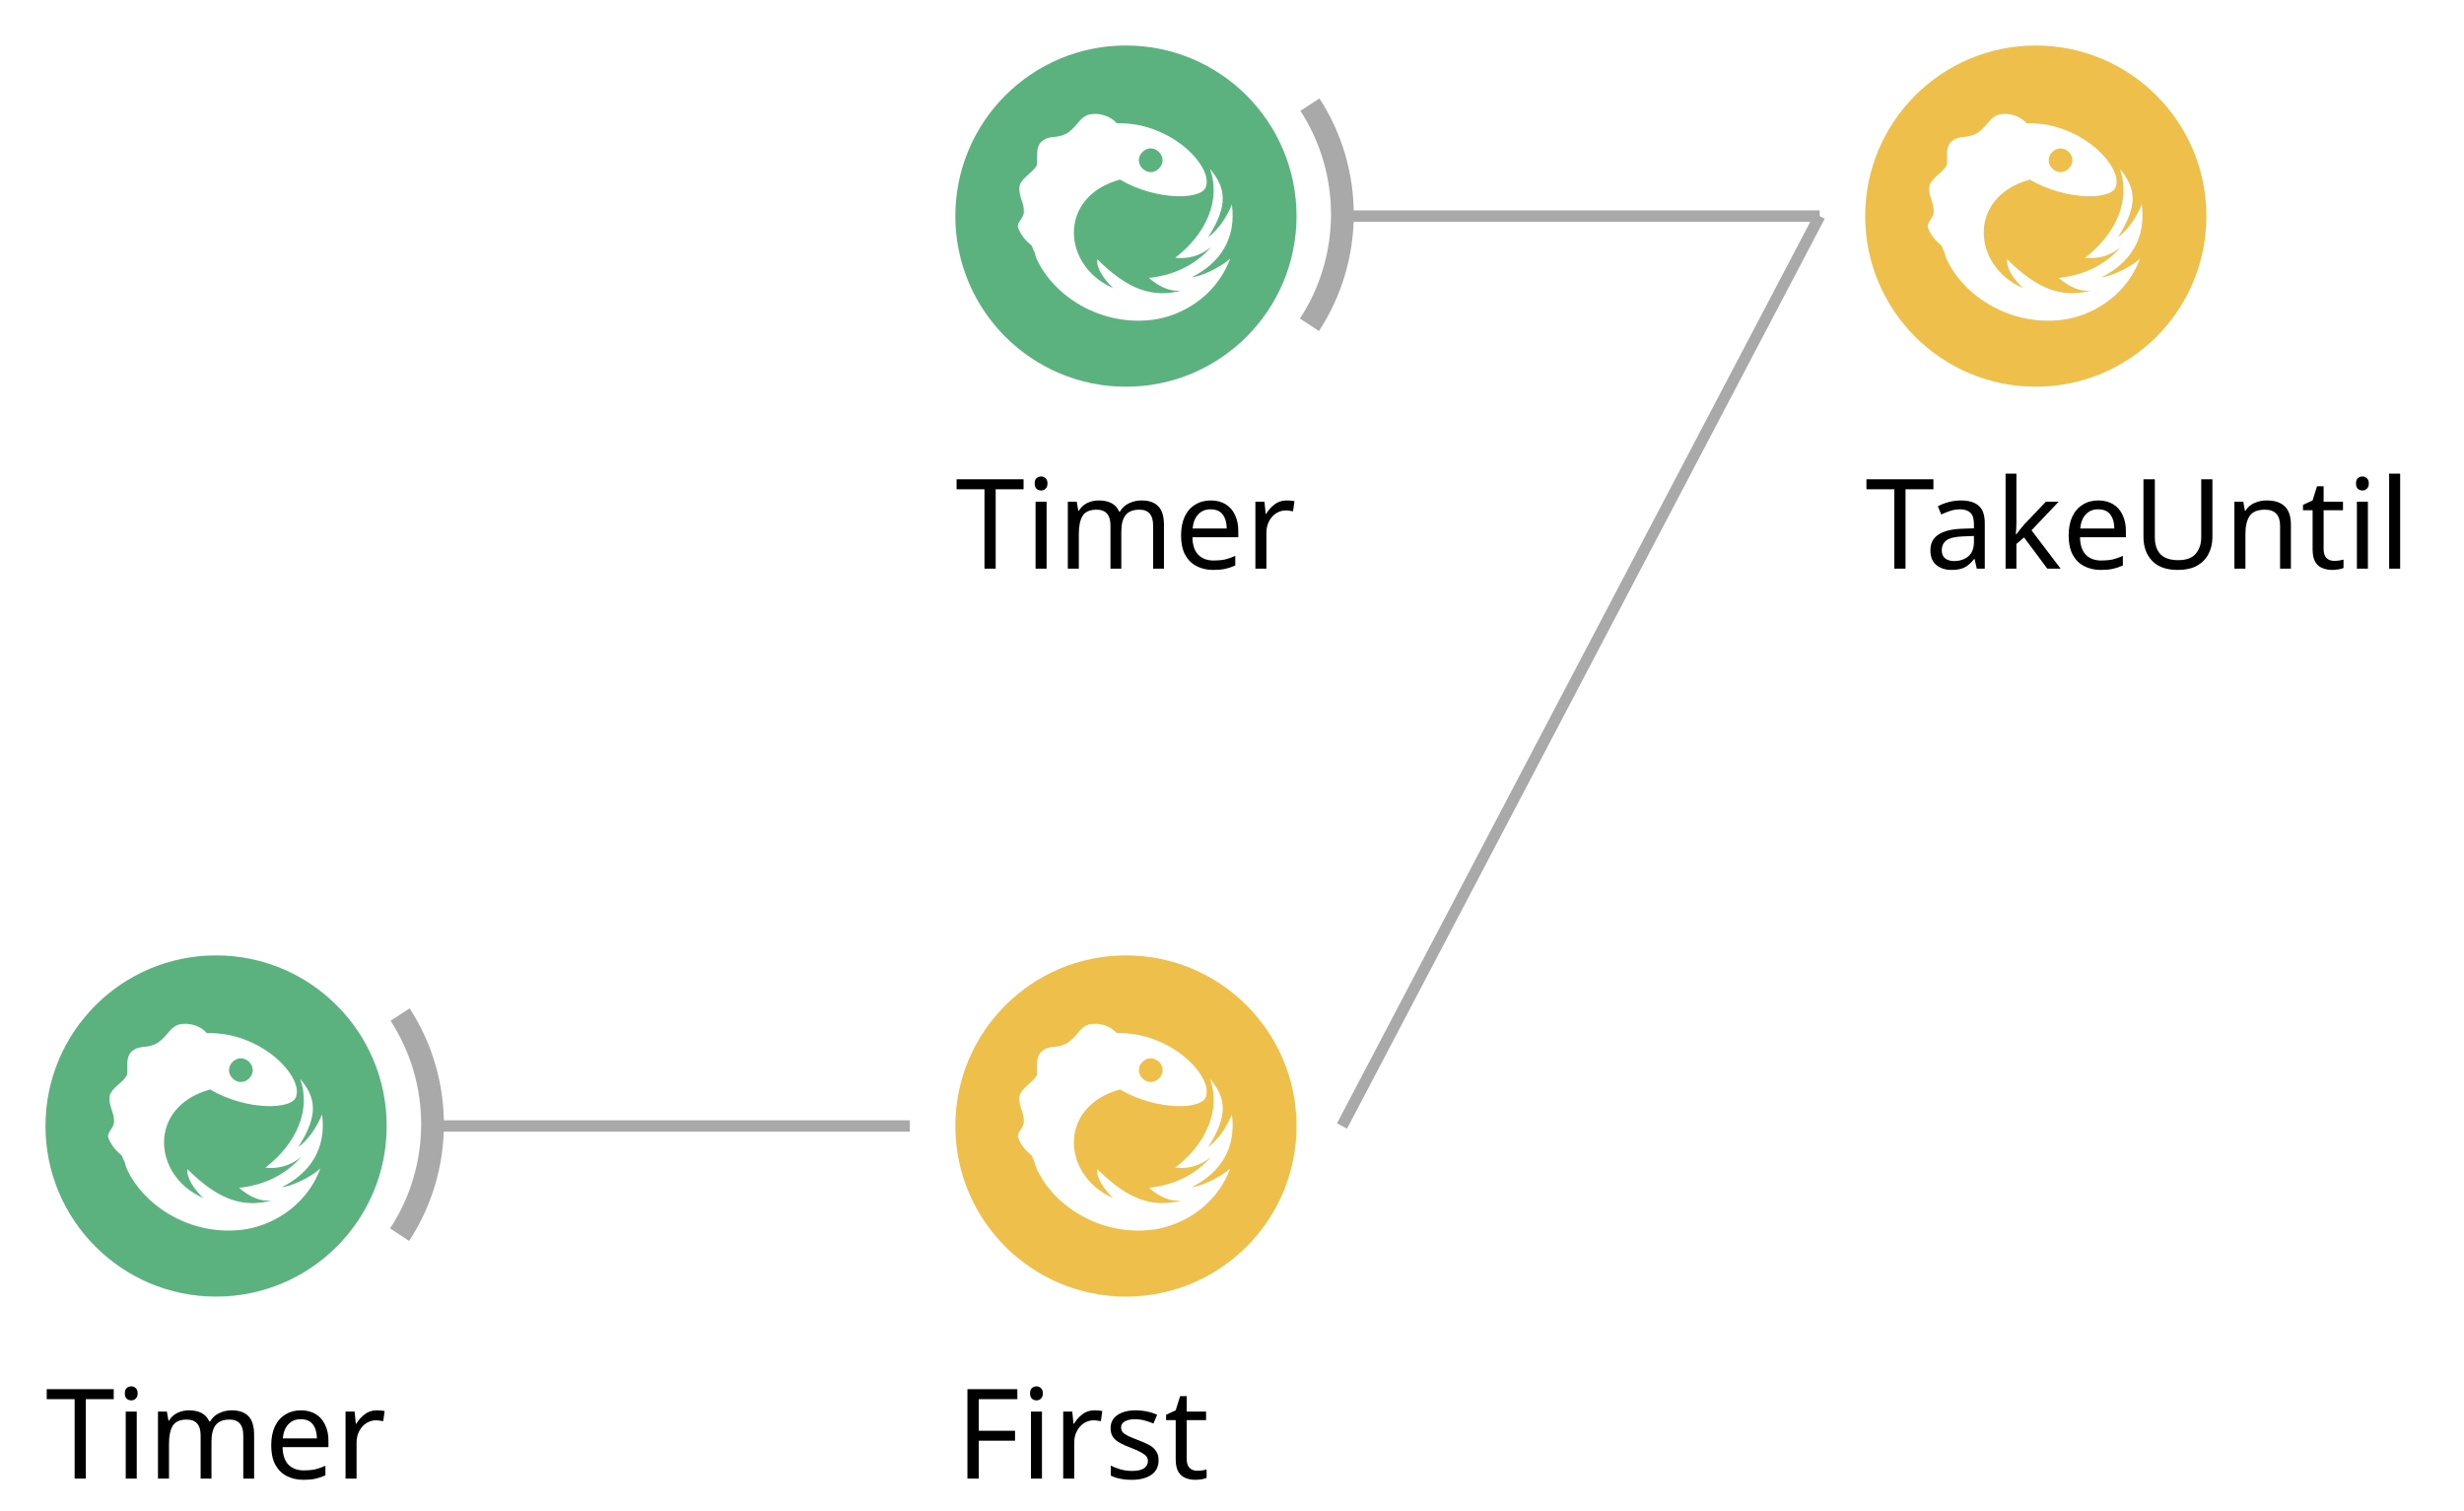
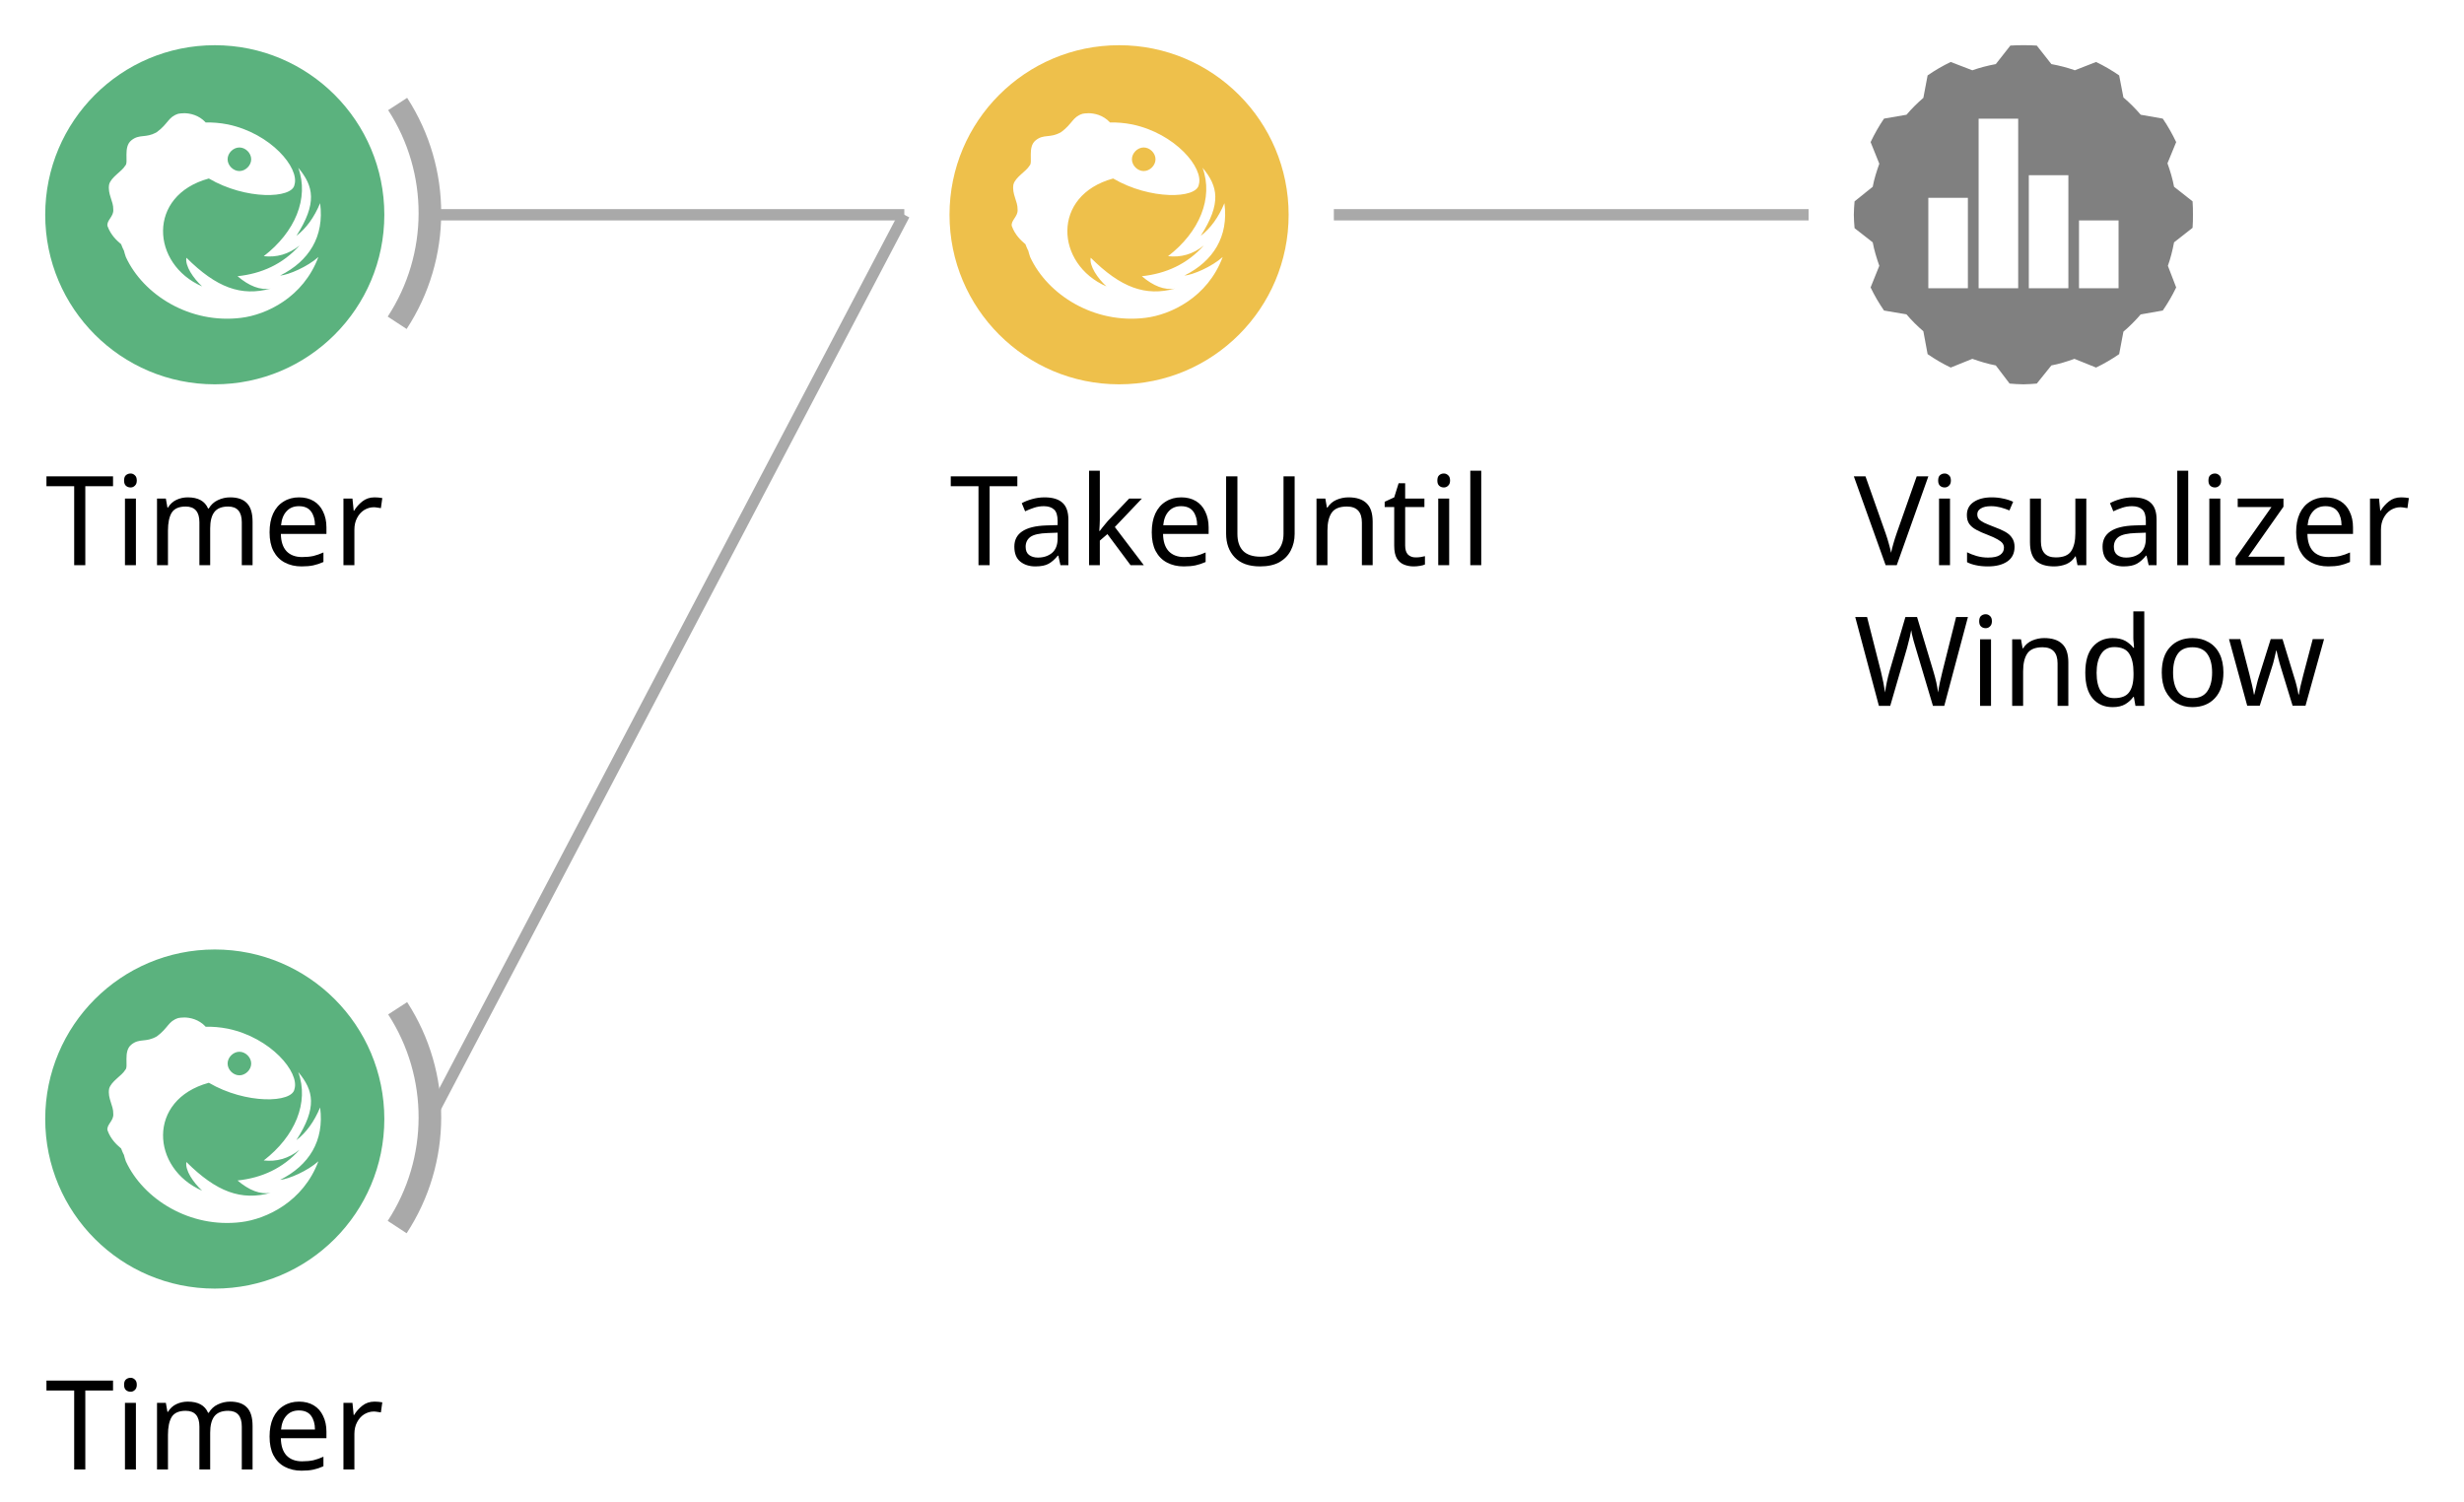
- <svg xmlns="http://www.w3.org/2000/svg" width="216.652" height="132.825" id="SvgGdi_output">
+ <svg xmlns="http://www.w3.org/2000/svg" width="217.979" height="132.825" id="SvgGdi_output">
  <style>text { fill: #000; } @media (prefers-color-scheme: dark) { text { fill: #eee; } }</style>
  <rect id="background" height="100.00%" style="fill:none;" width="100.00%" y="0.00" x="0.00" />
  <g style="shape-rendering:auto;" id="root_group">
    <line y1="19.00" style="stroke:rgb(169,169,169);fill:none;stroke-linecap:butt;stroke-miterlimit:9;opacity:1;stroke-width:1;stroke-linejoin:miter;" id="2" x2="160.00" y2="19.00" x1="118.00" />
-     <line y1="99.00" style="stroke:rgb(169,169,169);fill:none;stroke-linecap:butt;stroke-miterlimit:9;opacity:1;stroke-width:1;stroke-linejoin:miter;" id="3" x2="160.00" y2="19.00" x1="118.00" />
-     <line y1="99.00" style="stroke:rgb(169,169,169);fill:none;stroke-linecap:butt;stroke-miterlimit:9;opacity:1;stroke-width:1;stroke-linejoin:miter;" id="4" x2="80.00" y2="99.00" x1="38.00" />
-     <ellipse id="37" cy="15.00" cx="15.00" transform="matrix(1.00 0.00 0.00 1.00 164.00 4.00 ) " rx="15.00" ry="15.00" style="stroke:none;opacity:1;fill:rgb(238,192,75);" />
-     <path d="M 12.246 6.014 12.246 6.02 C 12.058 6.02 11.895 6.04 11.767 6.066 10.869 6.353 10.896 6.934 9.877 7.686 8.863 8.264 8.353 7.82 7.615 8.42 6.878 9.016 7.393 10.383 7.084 10.648 6.777 11.18 5.826 11.655 5.652 12.326 5.509 13.185 6.042 13.797 6.021 14.533 6.083 15.146 5.411 15.495 5.508 15.992 5.797 16.804 6.354 17.292 6.617 17.518 6.663 17.55 6.7 17.599 6.715 17.602 6.791 17.792 6.859 17.986 6.955 18.166 6.95 18.14 6.949 18.114 6.943 18.088 6.998 18.305 7.055 18.524 7.133 18.738 8.683 22.099 12.814 24.686 17.342 24.117 19.541 23.848 22.824 22.332 24.166 18.738 23.22 19.587 21.532 20.324 20.777 20.381 23.33 19.105 24.707 16.937 24.32 13.975 23.792 15.233 23.093 16.201 22.221 16.865 24.075 13.976 23.757 12.481 22.385 10.84 23.366 13.539 22.097 16.534 19.332 18.664 20.452 18.785 21.517 18.516 22.502 17.713 21.013 19.374 19.15 20.208 17.014 20.436 18.034 21.303 19.018 21.695 19.959 21.527 17.345 22.249 15.155 21.454 12.49 18.801 12.351 19.515 13.105 20.628 13.883 21.338 9.373 19.383 8.976 13.296 14.469 11.793 14.472 11.793 14.475 11.794 14.478 11.793 17.75 13.707 21.865 13.581 22.051 12.344 22.509 10.861 19.965 7.805 16.162 7.008 15.462 6.871 14.792 6.817 14.154 6.836 14.167 6.836 14.179 6.836 14.191 6.826 13.584 6.177 12.81 6.012 12.246 6.014 z M 17.178 9.047 C 17.724 9.047 18.223 9.544 18.223 10.09 18.223 10.636 17.724 11.133 17.178 11.133 16.632 11.133 16.135 10.636 16.135 10.09 16.135 9.544 16.632 9.047 17.178 9.047 z " style="stroke:none;fill-rule:evenodd;opacity:1;fill:rgb(255,255,255);" transform="matrix(1.00 0.00 0.00 1.00 164.00 4.00 ) " id="40" />
-     <text id="41" transform="matrix(1.00 0.00 0.00 1.00 0.00 0.00 ) " x="164.00px" y="39.00px" style="stroke:none;clip-path:url(#43_text_clipper);font-family:Microsoft Sans Serif;font-size:8.25pt;opacity:1;">
-       <tspan dy="8.25pt" id="45">TakeUntil</tspan>
+     <line y1="19.00" style="stroke:rgb(169,169,169);fill:none;stroke-linecap:butt;stroke-miterlimit:9;opacity:1;stroke-width:1;stroke-linejoin:miter;" id="3" x2="80.00" y2="19.00" x1="38.00" />
+     <line y1="99.00" style="stroke:rgb(169,169,169);fill:none;stroke-linecap:butt;stroke-miterlimit:9;opacity:1;stroke-width:1;stroke-linejoin:miter;" id="4" x2="80.00" y2="19.00" x1="38.00" />
+     <path transform="matrix(1.00 0.00 0.00 1.00 164.00 4.00 ) " id="37" d="M 15 0 C 15.401 0 15.794 0 16.187 0.033 L 17.476 1.671 C 18.195 1.804 18.878 1.977 19.552 2.218 L 21.429 1.483 C 22.14 1.823 22.829 2.227 23.473 2.67 L 23.849 4.621 C 24.395 5.087 24.913 5.605 25.379 6.151 L 27.33 6.494 C 27.773 7.138 28.177 7.861 28.517 8.571 L 27.746 10.448 C 27.987 11.122 28.196 11.805 28.329 12.523 L 29.967 13.813 C 29.998 14.206 30 14.599 30 15 30 15.392 29.997 15.769 29.967 16.154 L 28.329 17.44 C 28.198 18.146 28.017 18.852 27.782 19.516 L 28.517 21.429 C 28.176 22.143 27.775 22.826 27.33 23.473 L 25.379 23.813 C 24.913 24.358 24.395 24.877 23.849 25.342 L 23.473 27.33 C 22.828 27.774 22.14 28.177 21.429 28.517 L 19.516 27.746 C 18.851 27.982 18.184 28.198 17.476 28.329 L 16.187 29.934 C 15.793 29.965 15.401 30 15 30 14.599 30 14.173 29.966 13.78 29.934 L 12.56 28.329 C 11.862 28.2 11.141 27.977 10.484 27.746 L 8.571 28.517 C 7.856 28.176 7.174 27.776 6.527 27.33 L 6.151 25.306 C 5.617 24.848 5.114 24.348 4.658 23.813 L 2.67 23.473 C 2.225 22.826 1.824 22.143 1.483 21.429 L 2.254 19.516 C 2.023 18.859 1.8 18.138 1.671 17.44 L 0.066 16.187 C 0.035 15.794 -9.272993E-05 15.401 -9.272993E-05 15 -9.272993E-05 14.599 0.035 14.206 0.066 13.813 L 1.671 12.524 C 1.802 11.816 2.019 11.149 2.254 10.484 L 1.483 8.571 C 1.823 7.861 2.227 7.138 2.67 6.494 L 4.658 6.151 C 5.114 5.616 5.617 5.116 6.151 4.658 L 6.527 2.67 C 7.174 2.225 7.857 1.824 8.571 1.483 L 10.484 2.218 C 11.148 1.983 11.854 1.802 12.56 1.671 L 13.846 0.033 C 14.231 0.003 14.608 -0 15 -0 z " style="stroke:none;fill-rule:evenodd;opacity:1;fill:rgb(128,128,128);" />
+     <rect id="44" height="8.00" style="stroke:none;opacity:1;fill:rgb(255,255,255);" transform="matrix(1.00 0.00 0.00 1.00 164.00 4.00 ) " width="3.50" y="13.50" x="6.59" />
+     <rect id="45" height="15.00" style="stroke:none;opacity:1;fill:rgb(255,255,255);" transform="matrix(1.00 0.00 0.00 1.00 164.00 4.00 ) " width="3.50" y="6.50" x="11.04" />
+     <rect id="46" height="10.00" style="stroke:none;opacity:1;fill:rgb(255,255,255);" transform="matrix(1.00 0.00 0.00 1.00 164.00 4.00 ) " width="3.50" y="11.50" x="15.48" />
+     <rect id="47" height="6.00" style="stroke:none;opacity:1;fill:rgb(255,255,255);" transform="matrix(1.00 0.00 0.00 1.00 164.00 4.00 ) " width="3.50" y="15.50" x="19.92" />
+     <text id="48" transform="matrix(1.00 0.00 0.00 1.00 0.00 0.00 ) " x="164.00px" y="39.00px" style="stroke:none;clip-path:url(#50_text_clipper);font-family:Microsoft Sans Serif;font-size:8.25pt;opacity:1;">
+       <tspan dy="8.25pt" id="52">Visualizer</tspan>
    </text>
-     <path d="M 31.179 5.2 C 34.998 11.092 34.981 18.682 31.136 24.557 " style="stroke:rgb(169,169,169);fill:none;stroke-linecap:butt;stroke-miterlimit:9;opacity:1;stroke-width:2;stroke-linejoin:miter;" transform="matrix(1.00 0.00 0.00 1.00 84.00 4.00 ) " id="50" />
-     <ellipse id="51" cy="15.00" cx="15.00" transform="matrix(1.00 0.00 0.00 1.00 84.00 4.00 ) " rx="15.00" ry="15.00" style="stroke:none;opacity:1;fill:rgb(91,178,126);" />
-     <path d="M 12.246 6.014 12.246 6.02 C 12.058 6.02 11.895 6.04 11.767 6.066 10.869 6.353 10.896 6.934 9.877 7.686 8.863 8.264 8.353 7.82 7.615 8.42 6.878 9.016 7.393 10.383 7.084 10.648 6.777 11.18 5.826 11.655 5.652 12.326 5.509 13.185 6.042 13.797 6.021 14.533 6.083 15.146 5.411 15.495 5.508 15.992 5.797 16.804 6.354 17.292 6.617 17.518 6.663 17.55 6.7 17.599 6.715 17.602 6.791 17.792 6.859 17.986 6.955 18.166 6.95 18.14 6.949 18.114 6.943 18.088 6.998 18.305 7.055 18.524 7.133 18.738 8.683 22.099 12.814 24.686 17.342 24.117 19.541 23.848 22.824 22.332 24.166 18.738 23.22 19.587 21.532 20.324 20.777 20.381 23.33 19.105 24.707 16.937 24.32 13.975 23.792 15.233 23.093 16.201 22.221 16.865 24.075 13.976 23.757 12.481 22.385 10.84 23.366 13.539 22.097 16.534 19.332 18.664 20.452 18.785 21.517 18.516 22.502 17.713 21.013 19.374 19.15 20.208 17.014 20.436 18.034 21.303 19.018 21.695 19.959 21.527 17.345 22.249 15.155 21.454 12.49 18.801 12.351 19.515 13.105 20.628 13.883 21.338 9.373 19.383 8.976 13.296 14.469 11.793 14.472 11.793 14.475 11.794 14.478 11.793 17.75 13.707 21.865 13.581 22.051 12.344 22.509 10.861 19.965 7.805 16.162 7.008 15.462 6.871 14.792 6.817 14.154 6.836 14.167 6.836 14.179 6.836 14.191 6.826 13.584 6.177 12.81 6.012 12.246 6.014 z M 17.178 9.047 C 17.724 9.047 18.223 9.544 18.223 10.09 18.223 10.636 17.724 11.133 17.178 11.133 16.632 11.133 16.135 10.636 16.135 10.09 16.135 9.544 16.632 9.047 17.178 9.047 z " style="stroke:none;fill-rule:evenodd;opacity:1;fill:rgb(255,255,255);" transform="matrix(1.00 0.00 0.00 1.00 84.00 4.00 ) " id="52" />
-     <text id="53" transform="matrix(1.00 0.00 0.00 1.00 0.00 0.00 ) " x="84.00px" y="39.00px" style="stroke:none;clip-path:url(#55_text_clipper);font-family:Microsoft Sans Serif;font-size:8.25pt;opacity:1;">
-       <tspan dy="8.25pt" id="57">Timer</tspan>
+     <text id="54" transform="matrix(1.00 0.00 0.00 1.00 0.00 0.00 ) " x="164.00px" y="51.45px" style="stroke:none;clip-path:url(#56_text_clipper);font-family:Microsoft Sans Serif;font-size:8.25pt;opacity:1;">
+       <tspan dy="8.25pt" id="58">Window</tspan>
    </text>
-     <ellipse id="59" cy="15.00" cx="15.00" transform="matrix(1.00 0.00 0.00 1.00 84.00 84.00 ) " rx="15.00" ry="15.00" style="stroke:none;opacity:1;fill:rgb(238,192,75);" />
-     <path d="M 12.246 6.014 12.246 6.02 C 12.058 6.02 11.895 6.04 11.767 6.066 10.869 6.353 10.896 6.934 9.877 7.686 8.863 8.264 8.353 7.82 7.615 8.42 6.878 9.016 7.393 10.383 7.084 10.648 6.777 11.18 5.826 11.655 5.652 12.326 5.509 13.185 6.042 13.797 6.021 14.533 6.083 15.146 5.411 15.495 5.508 15.992 5.797 16.804 6.354 17.292 6.617 17.518 6.663 17.55 6.7 17.599 6.715 17.602 6.791 17.792 6.859 17.986 6.955 18.166 6.95 18.14 6.949 18.114 6.943 18.088 6.998 18.305 7.055 18.524 7.133 18.738 8.683 22.099 12.814 24.686 17.342 24.117 19.541 23.848 22.824 22.332 24.166 18.738 23.22 19.587 21.532 20.324 20.777 20.381 23.33 19.105 24.707 16.937 24.32 13.975 23.792 15.233 23.093 16.201 22.221 16.865 24.075 13.976 23.757 12.481 22.385 10.84 23.366 13.539 22.097 16.534 19.332 18.664 20.452 18.785 21.517 18.516 22.502 17.713 21.013 19.374 19.15 20.208 17.014 20.436 18.034 21.303 19.018 21.695 19.959 21.527 17.345 22.249 15.155 21.454 12.49 18.801 12.351 19.515 13.105 20.628 13.883 21.338 9.373 19.383 8.976 13.296 14.469 11.793 14.472 11.793 14.475 11.794 14.478 11.793 17.75 13.707 21.865 13.581 22.051 12.344 22.509 10.861 19.965 7.805 16.162 7.008 15.462 6.871 14.792 6.817 14.154 6.836 14.167 6.836 14.179 6.836 14.191 6.826 13.584 6.177 12.81 6.012 12.246 6.014 z M 17.178 9.047 C 17.724 9.047 18.223 9.544 18.223 10.09 18.223 10.636 17.724 11.133 17.178 11.133 16.632 11.133 16.135 10.636 16.135 10.09 16.135 9.544 16.632 9.047 17.178 9.047 z " style="stroke:none;fill-rule:evenodd;opacity:1;fill:rgb(255,255,255);" transform="matrix(1.00 0.00 0.00 1.00 84.00 84.00 ) " id="60" />
-     <text id="61" transform="matrix(1.00 0.00 0.00 1.00 0.00 0.00 ) " x="84.00px" y="119.00px" style="stroke:none;clip-path:url(#63_text_clipper);font-family:Microsoft Sans Serif;font-size:8.25pt;opacity:1;">
-       <tspan dy="8.25pt" id="65">First</tspan>
+     <ellipse id="62" cy="15.00" cx="15.00" transform="matrix(1.00 0.00 0.00 1.00 84.00 4.00 ) " rx="15.00" ry="15.00" style="stroke:none;opacity:1;fill:rgb(238,192,75);" />
+     <path d="M 12.246 6.014 12.246 6.02 C 12.058 6.02 11.895 6.04 11.767 6.066 10.869 6.353 10.896 6.934 9.877 7.686 8.863 8.264 8.353 7.82 7.615 8.42 6.878 9.016 7.393 10.383 7.084 10.648 6.777 11.18 5.826 11.655 5.652 12.326 5.509 13.185 6.042 13.797 6.021 14.533 6.083 15.146 5.411 15.495 5.508 15.992 5.797 16.804 6.354 17.292 6.617 17.518 6.663 17.55 6.7 17.599 6.715 17.602 6.791 17.792 6.859 17.986 6.955 18.166 6.95 18.14 6.949 18.114 6.943 18.088 6.998 18.305 7.055 18.524 7.133 18.738 8.683 22.099 12.814 24.686 17.342 24.117 19.541 23.848 22.824 22.332 24.166 18.738 23.22 19.587 21.532 20.324 20.777 20.381 23.33 19.105 24.707 16.937 24.32 13.975 23.792 15.233 23.093 16.201 22.221 16.865 24.075 13.976 23.757 12.481 22.385 10.84 23.366 13.539 22.097 16.534 19.332 18.664 20.452 18.785 21.517 18.516 22.502 17.713 21.013 19.374 19.15 20.208 17.014 20.436 18.034 21.303 19.018 21.695 19.959 21.527 17.345 22.249 15.155 21.454 12.49 18.801 12.351 19.515 13.105 20.628 13.883 21.338 9.373 19.383 8.976 13.296 14.469 11.793 14.472 11.793 14.475 11.794 14.478 11.793 17.75 13.707 21.865 13.581 22.051 12.344 22.509 10.861 19.965 7.805 16.162 7.008 15.462 6.871 14.792 6.817 14.154 6.836 14.167 6.836 14.179 6.836 14.191 6.826 13.584 6.177 12.81 6.012 12.246 6.014 z M 17.178 9.047 C 17.724 9.047 18.223 9.544 18.223 10.09 18.223 10.636 17.724 11.133 17.178 11.133 16.632 11.133 16.135 10.636 16.135 10.09 16.135 9.544 16.632 9.047 17.178 9.047 z " style="stroke:none;fill-rule:evenodd;opacity:1;fill:rgb(255,255,255);" transform="matrix(1.00 0.00 0.00 1.00 84.00 4.00 ) " id="65" />
+     <text id="66" transform="matrix(1.00 0.00 0.00 1.00 0.00 0.00 ) " x="84.00px" y="39.00px" style="stroke:none;clip-path:url(#68_text_clipper);font-family:Microsoft Sans Serif;font-size:8.25pt;opacity:1;">
+       <tspan dy="8.25pt" id="70">TakeUntil</tspan>
    </text>
-     <path d="M 31.179 5.2 C 34.998 11.092 34.981 18.682 31.136 24.557 " style="stroke:rgb(169,169,169);fill:none;stroke-linecap:butt;stroke-miterlimit:9;opacity:1;stroke-width:2;stroke-linejoin:miter;" transform="matrix(1.00 0.00 0.00 1.00 4.00 84.00 ) " id="67" />
-     <ellipse id="68" cy="15.00" cx="15.00" transform="matrix(1.00 0.00 0.00 1.00 4.00 84.00 ) " rx="15.00" ry="15.00" style="stroke:none;opacity:1;fill:rgb(91,178,126);" />
-     <path d="M 12.246 6.014 12.246 6.02 C 12.058 6.02 11.895 6.04 11.767 6.066 10.869 6.353 10.896 6.934 9.877 7.686 8.863 8.264 8.353 7.82 7.615 8.42 6.878 9.016 7.393 10.383 7.084 10.648 6.777 11.18 5.826 11.655 5.652 12.326 5.509 13.185 6.042 13.797 6.021 14.533 6.083 15.146 5.411 15.495 5.508 15.992 5.797 16.804 6.354 17.292 6.617 17.518 6.663 17.55 6.7 17.599 6.715 17.602 6.791 17.792 6.859 17.986 6.955 18.166 6.95 18.14 6.949 18.114 6.943 18.088 6.998 18.305 7.055 18.524 7.133 18.738 8.683 22.099 12.814 24.686 17.342 24.117 19.541 23.848 22.824 22.332 24.166 18.738 23.22 19.587 21.532 20.324 20.777 20.381 23.33 19.105 24.707 16.937 24.32 13.975 23.792 15.233 23.093 16.201 22.221 16.865 24.075 13.976 23.757 12.481 22.385 10.84 23.366 13.539 22.097 16.534 19.332 18.664 20.452 18.785 21.517 18.516 22.502 17.713 21.013 19.374 19.15 20.208 17.014 20.436 18.034 21.303 19.018 21.695 19.959 21.527 17.345 22.249 15.155 21.454 12.49 18.801 12.351 19.515 13.105 20.628 13.883 21.338 9.373 19.383 8.976 13.296 14.469 11.793 14.472 11.793 14.475 11.794 14.478 11.793 17.75 13.707 21.865 13.581 22.051 12.344 22.509 10.861 19.965 7.805 16.162 7.008 15.462 6.871 14.792 6.817 14.154 6.836 14.167 6.836 14.179 6.836 14.191 6.826 13.584 6.177 12.81 6.012 12.246 6.014 z M 17.178 9.047 C 17.724 9.047 18.223 9.544 18.223 10.09 18.223 10.636 17.724 11.133 17.178 11.133 16.632 11.133 16.135 10.636 16.135 10.09 16.135 9.544 16.632 9.047 17.178 9.047 z " style="stroke:none;fill-rule:evenodd;opacity:1;fill:rgb(255,255,255);" transform="matrix(1.00 0.00 0.00 1.00 4.00 84.00 ) " id="69" />
-     <text id="70" transform="matrix(1.00 0.00 0.00 1.00 0.00 0.00 ) " x="4.00px" y="119.00px" style="stroke:none;clip-path:url(#72_text_clipper);font-family:Microsoft Sans Serif;font-size:8.25pt;opacity:1;">
-       <tspan dy="8.25pt" id="74">Timer</tspan>
+     <path d="M 31.179 5.2 C 34.998 11.092 34.981 18.682 31.136 24.557 " style="stroke:rgb(169,169,169);fill:none;stroke-linecap:butt;stroke-miterlimit:9;opacity:1;stroke-width:2;stroke-linejoin:miter;" transform="matrix(1.00 0.00 0.00 1.00 4.00 4.00 ) " id="75" />
+     <ellipse id="76" cy="15.00" cx="15.00" transform="matrix(1.00 0.00 0.00 1.00 4.00 4.00 ) " rx="15.00" ry="15.00" style="stroke:none;opacity:1;fill:rgb(91,178,126);" />
+     <path d="M 12.246 6.014 12.246 6.02 C 12.058 6.02 11.895 6.04 11.767 6.066 10.869 6.353 10.896 6.934 9.877 7.686 8.863 8.264 8.353 7.82 7.615 8.42 6.878 9.016 7.393 10.383 7.084 10.648 6.777 11.18 5.826 11.655 5.652 12.326 5.509 13.185 6.042 13.797 6.021 14.533 6.083 15.146 5.411 15.495 5.508 15.992 5.797 16.804 6.354 17.292 6.617 17.518 6.663 17.55 6.7 17.599 6.715 17.602 6.791 17.792 6.859 17.986 6.955 18.166 6.95 18.14 6.949 18.114 6.943 18.088 6.998 18.305 7.055 18.524 7.133 18.738 8.683 22.099 12.814 24.686 17.342 24.117 19.541 23.848 22.824 22.332 24.166 18.738 23.22 19.587 21.532 20.324 20.777 20.381 23.33 19.105 24.707 16.937 24.32 13.975 23.792 15.233 23.093 16.201 22.221 16.865 24.075 13.976 23.757 12.481 22.385 10.84 23.366 13.539 22.097 16.534 19.332 18.664 20.452 18.785 21.517 18.516 22.502 17.713 21.013 19.374 19.15 20.208 17.014 20.436 18.034 21.303 19.018 21.695 19.959 21.527 17.345 22.249 15.155 21.454 12.49 18.801 12.351 19.515 13.105 20.628 13.883 21.338 9.373 19.383 8.976 13.296 14.469 11.793 14.472 11.793 14.475 11.794 14.478 11.793 17.75 13.707 21.865 13.581 22.051 12.344 22.509 10.861 19.965 7.805 16.162 7.008 15.462 6.871 14.792 6.817 14.154 6.836 14.167 6.836 14.179 6.836 14.191 6.826 13.584 6.177 12.81 6.012 12.246 6.014 z M 17.178 9.047 C 17.724 9.047 18.223 9.544 18.223 10.09 18.223 10.636 17.724 11.133 17.178 11.133 16.632 11.133 16.135 10.636 16.135 10.09 16.135 9.544 16.632 9.047 17.178 9.047 z " style="stroke:none;fill-rule:evenodd;opacity:1;fill:rgb(255,255,255);" transform="matrix(1.00 0.00 0.00 1.00 4.00 4.00 ) " id="77" />
+     <text id="78" transform="matrix(1.00 0.00 0.00 1.00 0.00 0.00 ) " x="4.00px" y="39.00px" style="stroke:none;clip-path:url(#80_text_clipper);font-family:Microsoft Sans Serif;font-size:8.25pt;opacity:1;">
+       <tspan dy="8.25pt" id="82">Timer</tspan>
+     </text>
+     <path d="M 31.179 5.2 C 34.998 11.092 34.981 18.682 31.136 24.557 " style="stroke:rgb(169,169,169);fill:none;stroke-linecap:butt;stroke-miterlimit:9;opacity:1;stroke-width:2;stroke-linejoin:miter;" transform="matrix(1.00 0.00 0.00 1.00 4.00 84.00 ) " id="84" />
+     <ellipse id="85" cy="15.00" cx="15.00" transform="matrix(1.00 0.00 0.00 1.00 4.00 84.00 ) " rx="15.00" ry="15.00" style="stroke:none;opacity:1;fill:rgb(91,178,126);" />
+     <path d="M 12.246 6.014 12.246 6.02 C 12.058 6.02 11.895 6.04 11.767 6.066 10.869 6.353 10.896 6.934 9.877 7.686 8.863 8.264 8.353 7.82 7.615 8.42 6.878 9.016 7.393 10.383 7.084 10.648 6.777 11.18 5.826 11.655 5.652 12.326 5.509 13.185 6.042 13.797 6.021 14.533 6.083 15.146 5.411 15.495 5.508 15.992 5.797 16.804 6.354 17.292 6.617 17.518 6.663 17.55 6.7 17.599 6.715 17.602 6.791 17.792 6.859 17.986 6.955 18.166 6.95 18.14 6.949 18.114 6.943 18.088 6.998 18.305 7.055 18.524 7.133 18.738 8.683 22.099 12.814 24.686 17.342 24.117 19.541 23.848 22.824 22.332 24.166 18.738 23.22 19.587 21.532 20.324 20.777 20.381 23.33 19.105 24.707 16.937 24.32 13.975 23.792 15.233 23.093 16.201 22.221 16.865 24.075 13.976 23.757 12.481 22.385 10.84 23.366 13.539 22.097 16.534 19.332 18.664 20.452 18.785 21.517 18.516 22.502 17.713 21.013 19.374 19.15 20.208 17.014 20.436 18.034 21.303 19.018 21.695 19.959 21.527 17.345 22.249 15.155 21.454 12.49 18.801 12.351 19.515 13.105 20.628 13.883 21.338 9.373 19.383 8.976 13.296 14.469 11.793 14.472 11.793 14.475 11.794 14.478 11.793 17.75 13.707 21.865 13.581 22.051 12.344 22.509 10.861 19.965 7.805 16.162 7.008 15.462 6.871 14.792 6.817 14.154 6.836 14.167 6.836 14.179 6.836 14.191 6.826 13.584 6.177 12.81 6.012 12.246 6.014 z M 17.178 9.047 C 17.724 9.047 18.223 9.544 18.223 10.09 18.223 10.636 17.724 11.133 17.178 11.133 16.632 11.133 16.135 10.636 16.135 10.09 16.135 9.544 16.632 9.047 17.178 9.047 z " style="stroke:none;fill-rule:evenodd;opacity:1;fill:rgb(255,255,255);" transform="matrix(1.00 0.00 0.00 1.00 4.00 84.00 ) " id="86" />
+     <text id="87" transform="matrix(1.00 0.00 0.00 1.00 0.00 0.00 ) " x="4.00px" y="119.00px" style="stroke:none;clip-path:url(#89_text_clipper);font-family:Microsoft Sans Serif;font-size:8.25pt;opacity:1;">
+       <tspan dy="8.25pt" id="91">Timer</tspan>
    </text>
  </g>
  <defs id="clips_hatches_and_gradients">
-     <clipPath id="43_text_clipper">
-       <rect x="164.00" y="39.00" width="51.65" height="13.83" id="44" />
+     <clipPath id="50_text_clipper">
+       <rect x="164.00" y="39.00" width="52.98" height="27.65" id="51" />
    </clipPath>
-     <clipPath id="55_text_clipper">
-       <rect x="84.00" y="39.00" width="32.68" height="13.83" id="56" />
+     <clipPath id="56_text_clipper">
+       <rect x="164.00" y="51.45" width="52.98" height="27.65" id="57" />
    </clipPath>
-     <clipPath id="63_text_clipper">
-       <rect x="84.00" y="119.00" width="25.76" height="13.83" id="64" />
+     <clipPath id="68_text_clipper">
+       <rect x="84.00" y="39.00" width="51.65" height="13.83" id="69" />
    </clipPath>
-     <clipPath id="72_text_clipper">
-       <rect x="4.00" y="119.00" width="32.68" height="13.83" id="73" />
+     <clipPath id="80_text_clipper">
+       <rect x="4.00" y="39.00" width="32.68" height="13.83" id="81" />
+     </clipPath>
+     <clipPath id="89_text_clipper">
+       <rect x="4.00" y="119.00" width="32.68" height="13.83" id="90" />
    </clipPath>
  </defs>
</svg>
